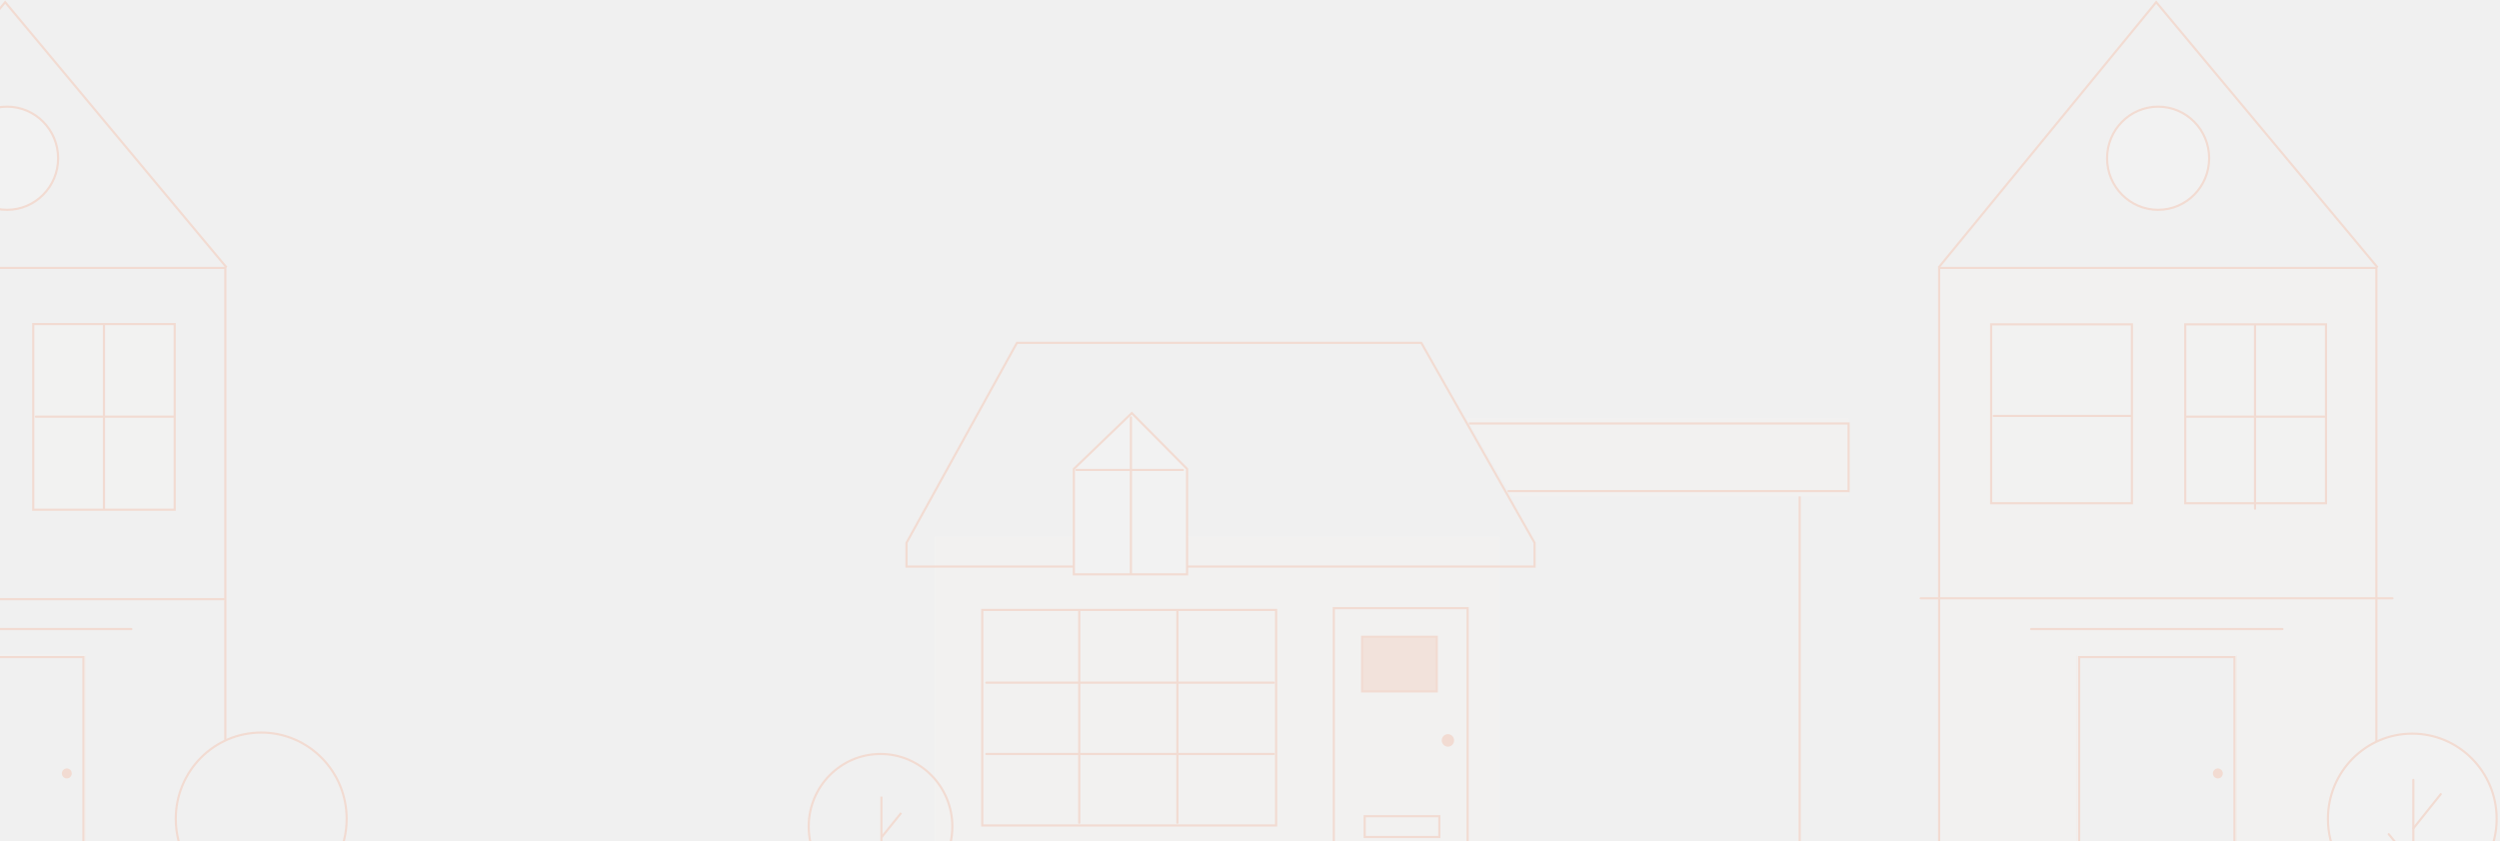
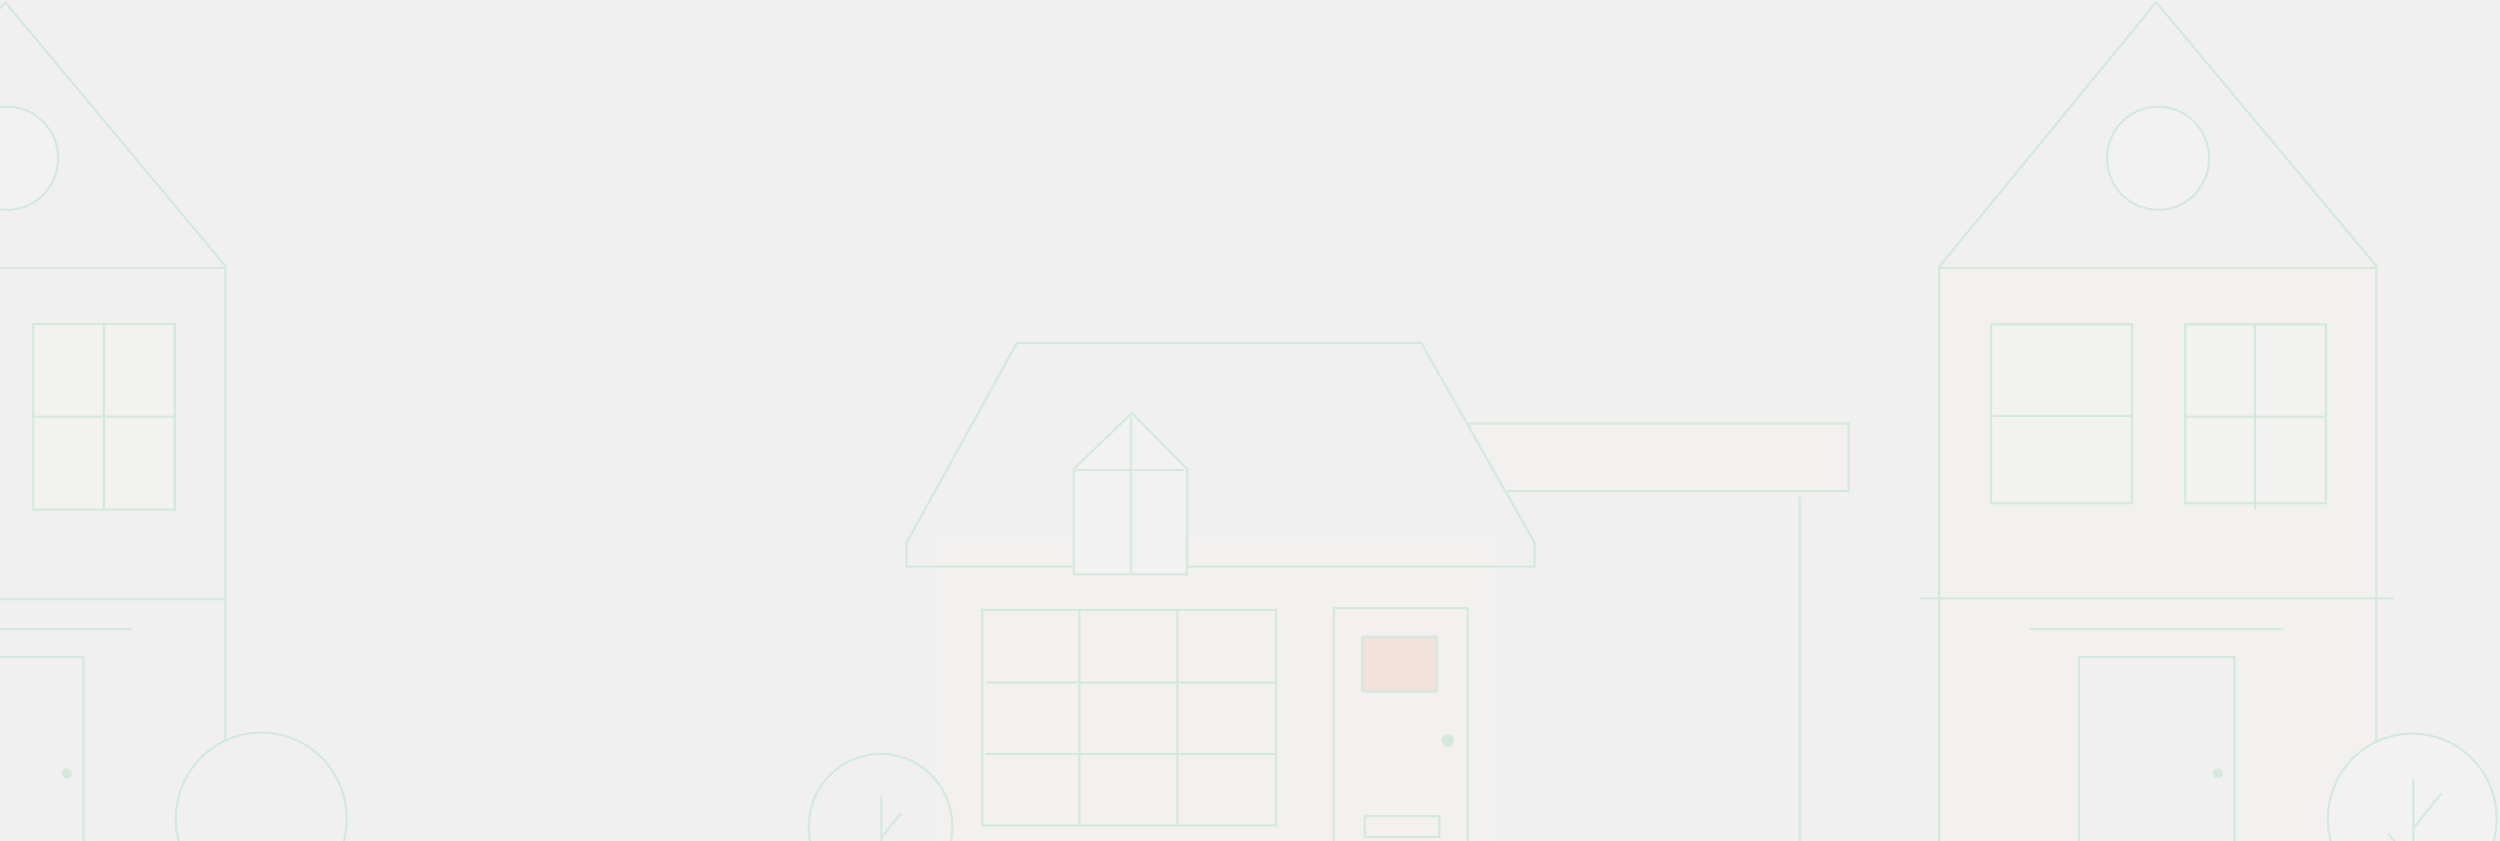
<svg xmlns="http://www.w3.org/2000/svg" width="1160" height="390" viewBox="0 0 1160 390" fill="none">
  <g opacity="0.15">
    <path d="M696.199 248.992H433.935V410.096H705.758V397.425H696.199V248.992Z" fill="#FFF8F4" />
-     <path d="M420.792 262.87H434.104H695.689H712.329V251.854L659.746 159.087H472.044L420.792 251.854V262.87Z" stroke="#FF6625" stroke-linecap="round" />
-     <path d="M498.455 217.592V266.49H551.028V217.592L525.353 191.67L498.455 217.592Z" fill="white" stroke="#FF6625" stroke-linecap="round" />
-     <path d="M524.954 193.671V266.239M549.095 218.054H499.663" stroke="#FF6625" stroke-linecap="round" />
-     <rect x="455.942" y="282.994" width="136.405" height="100.014" stroke="#FF6625" />
-     <path d="M500.977 283.655V381.766" stroke="#FF6625" stroke-linecap="round" />
-     <path d="M546.512 283.655V381.766" stroke="#FF6625" stroke-linecap="round" />
-     <path d="M457.838 316.745H591.249" stroke="#FF6625" stroke-linecap="round" />
-     <path d="M457.838 349.836H591.249" stroke="#FF6625" stroke-linecap="round" />
-     <path d="M681.263 282.178H619.133V398.632H681.263V282.178Z" stroke="#FF6625" stroke-linecap="round" />
-     <path d="M632.276 320.795V295.453H666.926V320.795H632.276Z" fill="#FF9264" stroke="#FF6625" stroke-linecap="round" />
-     <path d="M633.471 388.374V378.72H668.121V388.374H633.471Z" stroke="#FF6625" stroke-linecap="round" />
-     <ellipse cx="672.101" cy="343.542" rx="2.874" ry="2.903" fill="#FF6625" />
-     <path d="M428.312 410.758C436.646 404.637 442.064 394.711 442.064 383.507C442.064 364.911 427.138 349.836 408.726 349.836C390.314 349.836 375.388 364.911 375.388 383.507C375.388 394.711 380.806 404.637 389.14 410.758" stroke="#FF6625" />
-     <path d="M409.143 369.618V410.865" stroke="#FF6625" />
-     <path d="M409.143 388.558L418.311 377.194" stroke="#FF6625" />
-     <path d="M900.13 124.33V411.343H964.315V304.544H1037.8V411.343H1103.08V124.33H900.13Z" fill="#FFF8F4" stroke="#FF6625" stroke-linecap="round" />
-     <path d="M1025.46 73.431C1025.46 86.653 1014.85 97.362 1001.77 97.362C988.691 97.362 978.081 86.653 978.081 73.431C978.081 60.21 988.691 49.5 1001.77 49.5C1014.85 49.5 1025.46 60.21 1025.46 73.431Z" fill="white" stroke="#FF6625" />
-     <rect x="924.262" y="150.5" width="65.337" height="83" fill="#FFFCF7" stroke="#FF6625" />
-     <path d="M989.268 193H925.466" stroke="#FF6625" stroke-linecap="round" />
-     <rect x="1014.36" y="150.5" width="65.337" height="83" fill="#FFFCF7" stroke="#FF6625" />
-     <path d="M1078.94 193.335H1015.13" stroke="#FF6625" stroke-linecap="round" />
-     <path d="M1046.75 150.842V236.032" stroke="#FF6625" stroke-linecap="round" />
+     <path d="M420.792 262.87H434.104H695.689H712.329V251.854L659.746 159.087H472.044L420.792 251.854V262.87Z" stroke="#2ac56c" stroke-linecap="round" />
+     <path d="M498.455 217.592V266.49H551.028V217.592L525.353 191.67L498.455 217.592Z" fill="white" stroke="#2ac56c" stroke-linecap="round" />
+     <path d="M524.954 193.671V266.239M549.095 218.054H499.663" stroke="#2ac56c" stroke-linecap="round" />
+     <rect x="455.942" y="282.994" width="136.405" height="100.014" stroke="#2ac56c" />
+     <path d="M500.977 283.655V381.766" stroke="#2ac56c" stroke-linecap="round" />
+     <path d="M546.512 283.655V381.766" stroke="#2ac56c" stroke-linecap="round" />
+     <path d="M457.838 316.745H591.249" stroke="#2ac56c" stroke-linecap="round" />
+     <path d="M457.838 349.836H591.249" stroke="#2ac56c" stroke-linecap="round" />
+     <path d="M681.263 282.178H619.133V398.632H681.263V282.178Z" stroke="#2ac56c" stroke-linecap="round" />
+     <path d="M632.276 320.795V295.453H666.926V320.795H632.276Z" fill="#FF9264" stroke="#2ac56c" stroke-linecap="round" />
+     <path d="M633.471 388.374V378.72H668.121V388.374H633.471Z" stroke="#2ac56c" stroke-linecap="round" />
+     <ellipse cx="672.101" cy="343.542" rx="2.874" ry="2.903" fill="#2ac56c" />
+     <path d="M428.312 410.758C436.646 404.637 442.064 394.711 442.064 383.507C442.064 364.911 427.138 349.836 408.726 349.836C390.314 349.836 375.388 364.911 375.388 383.507C375.388 394.711 380.806 404.637 389.14 410.758" stroke="#2ac56c" />
+     <path d="M409.143 369.618V410.865" stroke="#2ac56c" />
+     <path d="M409.143 388.558L418.311 377.194" stroke="#2ac56c" />
+     <path d="M900.13 124.33V411.343H964.315V304.544H1037.8V411.343H1103.08V124.33H900.13Z" fill="#FFF8F4" stroke="#2ac56c" stroke-linecap="round" />
+     <path d="M1025.46 73.431C1025.46 86.653 1014.85 97.362 1001.77 97.362C988.691 97.362 978.081 86.653 978.081 73.431C978.081 60.21 988.691 49.5 1001.77 49.5C1014.85 49.5 1025.46 60.21 1025.46 73.431Z" fill="white" stroke="#2ac56c" />
+     <rect x="924.262" y="150.5" width="65.337" height="83" fill="#FFFCF7" stroke="#2ac56c" />
+     <path d="M989.268 193H925.466" stroke="#2ac56c" stroke-linecap="round" />
+     <rect x="1014.36" y="150.5" width="65.337" height="83" fill="#FFFCF7" stroke="#2ac56c" />
+     <path d="M1078.94 193.335H1015.13" stroke="#2ac56c" stroke-linecap="round" />
+     <path d="M1046.75 150.842V236.032" stroke="#2ac56c" stroke-linecap="round" />
    <path d="M1037.8 408.93V303.941H964.315V408.93" stroke="#FFF8F4" stroke-linecap="square" />
-     <path d="M1037.2 304.877H965.126V411.344H1037.2V304.877Z" stroke="#FF6625" stroke-linecap="round" />
-     <ellipse cx="1029.5" cy="358.868" rx="2.299" ry="2.322" fill="#FF6625" />
-     <path d="M942.808 291.873H1059.49" stroke="#FF6625" stroke-linecap="round" />
-     <path d="M891.553 277.592H1110.55" stroke="#FF6625" stroke-linecap="round" />
-     <path d="M1158.91 379.96C1158.91 358.108 1141.37 340.402 1119.75 340.402C1098.12 340.402 1080.59 358.108 1080.59 379.96C1080.59 393.065 1086.89 404.68 1096.61 411.878H1142.88C1152.6 404.68 1158.91 393.065 1158.91 379.96Z" fill="white" stroke="#FF6625" />
-     <path d="M1120.24 361.866V410.936" stroke="#FF6625" stroke-linecap="round" />
-     <path d="M1120.24 384.398L1132.97 368.484" stroke="#FF6625" stroke-linecap="round" />
-     <path d="M1119.75 400.414L1108.82 387.061" stroke="#FF6625" stroke-linecap="round" />
-     <path d="M899.917 124.091L1000.88 1L1103.63 124.091" stroke="#FF6625" />
-     <path d="M104.593 343V124.33H-98.354V411.343H-66.261H-34.169V304.544H39.313V411.343" stroke="#FF6625" stroke-linecap="round" />
-     <path d="M26.975 73.431C26.975 86.653 16.365 97.362 3.286 97.362C-9.792 97.362 -20.403 86.653 -20.403 73.431C-20.403 60.21 -9.792 49.5 3.286 49.5C16.365 49.5 26.975 60.21 26.975 73.431Z" fill="white" stroke="#FF6625" />
-     <rect x="15.425" y="150.373" width="65.676" height="86.126" fill="#FFFCF7" stroke="#FF6625" />
-     <path d="M80.451 193.335H16.65" stroke="#FF6625" stroke-linecap="round" />
-     <path d="M48.263 150.842V236.032" stroke="#FF6625" stroke-linecap="round" />
+     <path d="M1037.2 304.877H965.126V411.344H1037.2V304.877Z" stroke="#2ac56c" stroke-linecap="round" />
+     <ellipse cx="1029.5" cy="358.868" rx="2.299" ry="2.322" fill="#2ac56c" />
+     <path d="M942.808 291.873H1059.49" stroke="#2ac56c" stroke-linecap="round" />
+     <path d="M891.553 277.592H1110.55" stroke="#2ac56c" stroke-linecap="round" />
+     <path d="M1158.91 379.96C1158.91 358.108 1141.37 340.402 1119.75 340.402C1098.12 340.402 1080.59 358.108 1080.59 379.96C1080.59 393.065 1086.89 404.68 1096.61 411.878H1142.88C1152.6 404.68 1158.91 393.065 1158.91 379.96Z" fill="white" stroke="#2ac56c" />
+     <path d="M1120.24 361.866V410.936" stroke="#2ac56c" stroke-linecap="round" />
+     <path d="M1120.24 384.398L1132.97 368.484" stroke="#2ac56c" stroke-linecap="round" />
+     <path d="M1119.75 400.414L1108.82 387.061" stroke="#2ac56c" stroke-linecap="round" />
+     <path d="M899.917 124.091L1000.88 1L1103.63 124.091" stroke="#2ac56c" />
+     <path d="M104.593 343V124.33H-98.354V411.343H-66.261H-34.169V304.544H39.313V411.343" stroke="#2ac56c" stroke-linecap="round" />
+     <path d="M26.975 73.431C26.975 86.653 16.365 97.362 3.286 97.362C-9.792 97.362 -20.403 86.653 -20.403 73.431C-20.403 60.21 -9.792 49.5 3.286 49.5C16.365 49.5 26.975 60.21 26.975 73.431Z" fill="white" stroke="#2ac56c" />
+     <rect x="15.425" y="150.373" width="65.676" height="86.126" fill="#FFFCF7" stroke="#2ac56c" />
+     <path d="M80.451 193.335H16.65" stroke="#2ac56c" stroke-linecap="round" />
+     <path d="M48.263 150.842V236.032" stroke="#2ac56c" stroke-linecap="round" />
    <path d="M39.313 408.93V303.941H-34.169V408.93" stroke="#FFF8F4" stroke-linecap="square" />
-     <path d="M38.716 411.344V304.877H-33.357V411.344" stroke="#FF6625" stroke-linecap="round" />
-     <ellipse cx="31.019" cy="358.868" rx="2.299" ry="2.322" fill="#FF6625" />
-     <path d="M-55.675 291.873H61.007" stroke="#FF6625" stroke-linecap="round" />
-     <path d="M-108.911 278H103.96" stroke="#FF6625" stroke-linecap="round" />
-     <path d="M144.562 412.378C154.477 405.097 160.922 393.288 160.922 379.96C160.922 357.837 143.166 339.902 121.262 339.902C99.358 339.902 81.601 357.837 81.601 379.96C81.601 393.288 88.047 405.097 97.961 412.378" stroke="#FF6625" />
-     <path d="M-98.567 124.091L2.396 1L105.151 124.091" stroke="#FF6625" />
+     <path d="M38.716 411.344V304.877H-33.357V411.344" stroke="#2ac56c" stroke-linecap="round" />
+     <ellipse cx="31.019" cy="358.868" rx="2.299" ry="2.322" fill="#2ac56c" />
+     <path d="M-55.675 291.873H61.007" stroke="#2ac56c" stroke-linecap="round" />
+     <path d="M-108.911 278H103.96" stroke="#2ac56c" stroke-linecap="round" />
+     <path d="M144.562 412.378C154.477 405.097 160.922 393.288 160.922 379.96C160.922 357.837 143.166 339.902 121.262 339.902C99.358 339.902 81.601 357.837 81.601 379.96C81.601 393.288 88.047 405.097 97.961 412.378" stroke="#2ac56c" />
+     <path d="M-98.567 124.091L2.396 1L105.151 124.091" stroke="#2ac56c" />
    <path d="M835.396 229.08L835.396 410.096" stroke="#FFF8F4" />
-     <path d="M835.396 229.08L835.396 410.096" stroke="#FF6625" />
+     <path d="M835.396 229.08L835.396 410.096" stroke="#2ac56c" />
    <path d="M858.098 194.084H680.667L702.173 230.287H858.098V194.084Z" fill="#FFF8F4" />
-     <path d="M681.861 196.497H858.098V227.873H699.783" stroke="#FF6625" />
+     <path d="M681.861 196.497H858.098V227.873H699.783" stroke="#2ac56c" />
  </g>
</svg>
